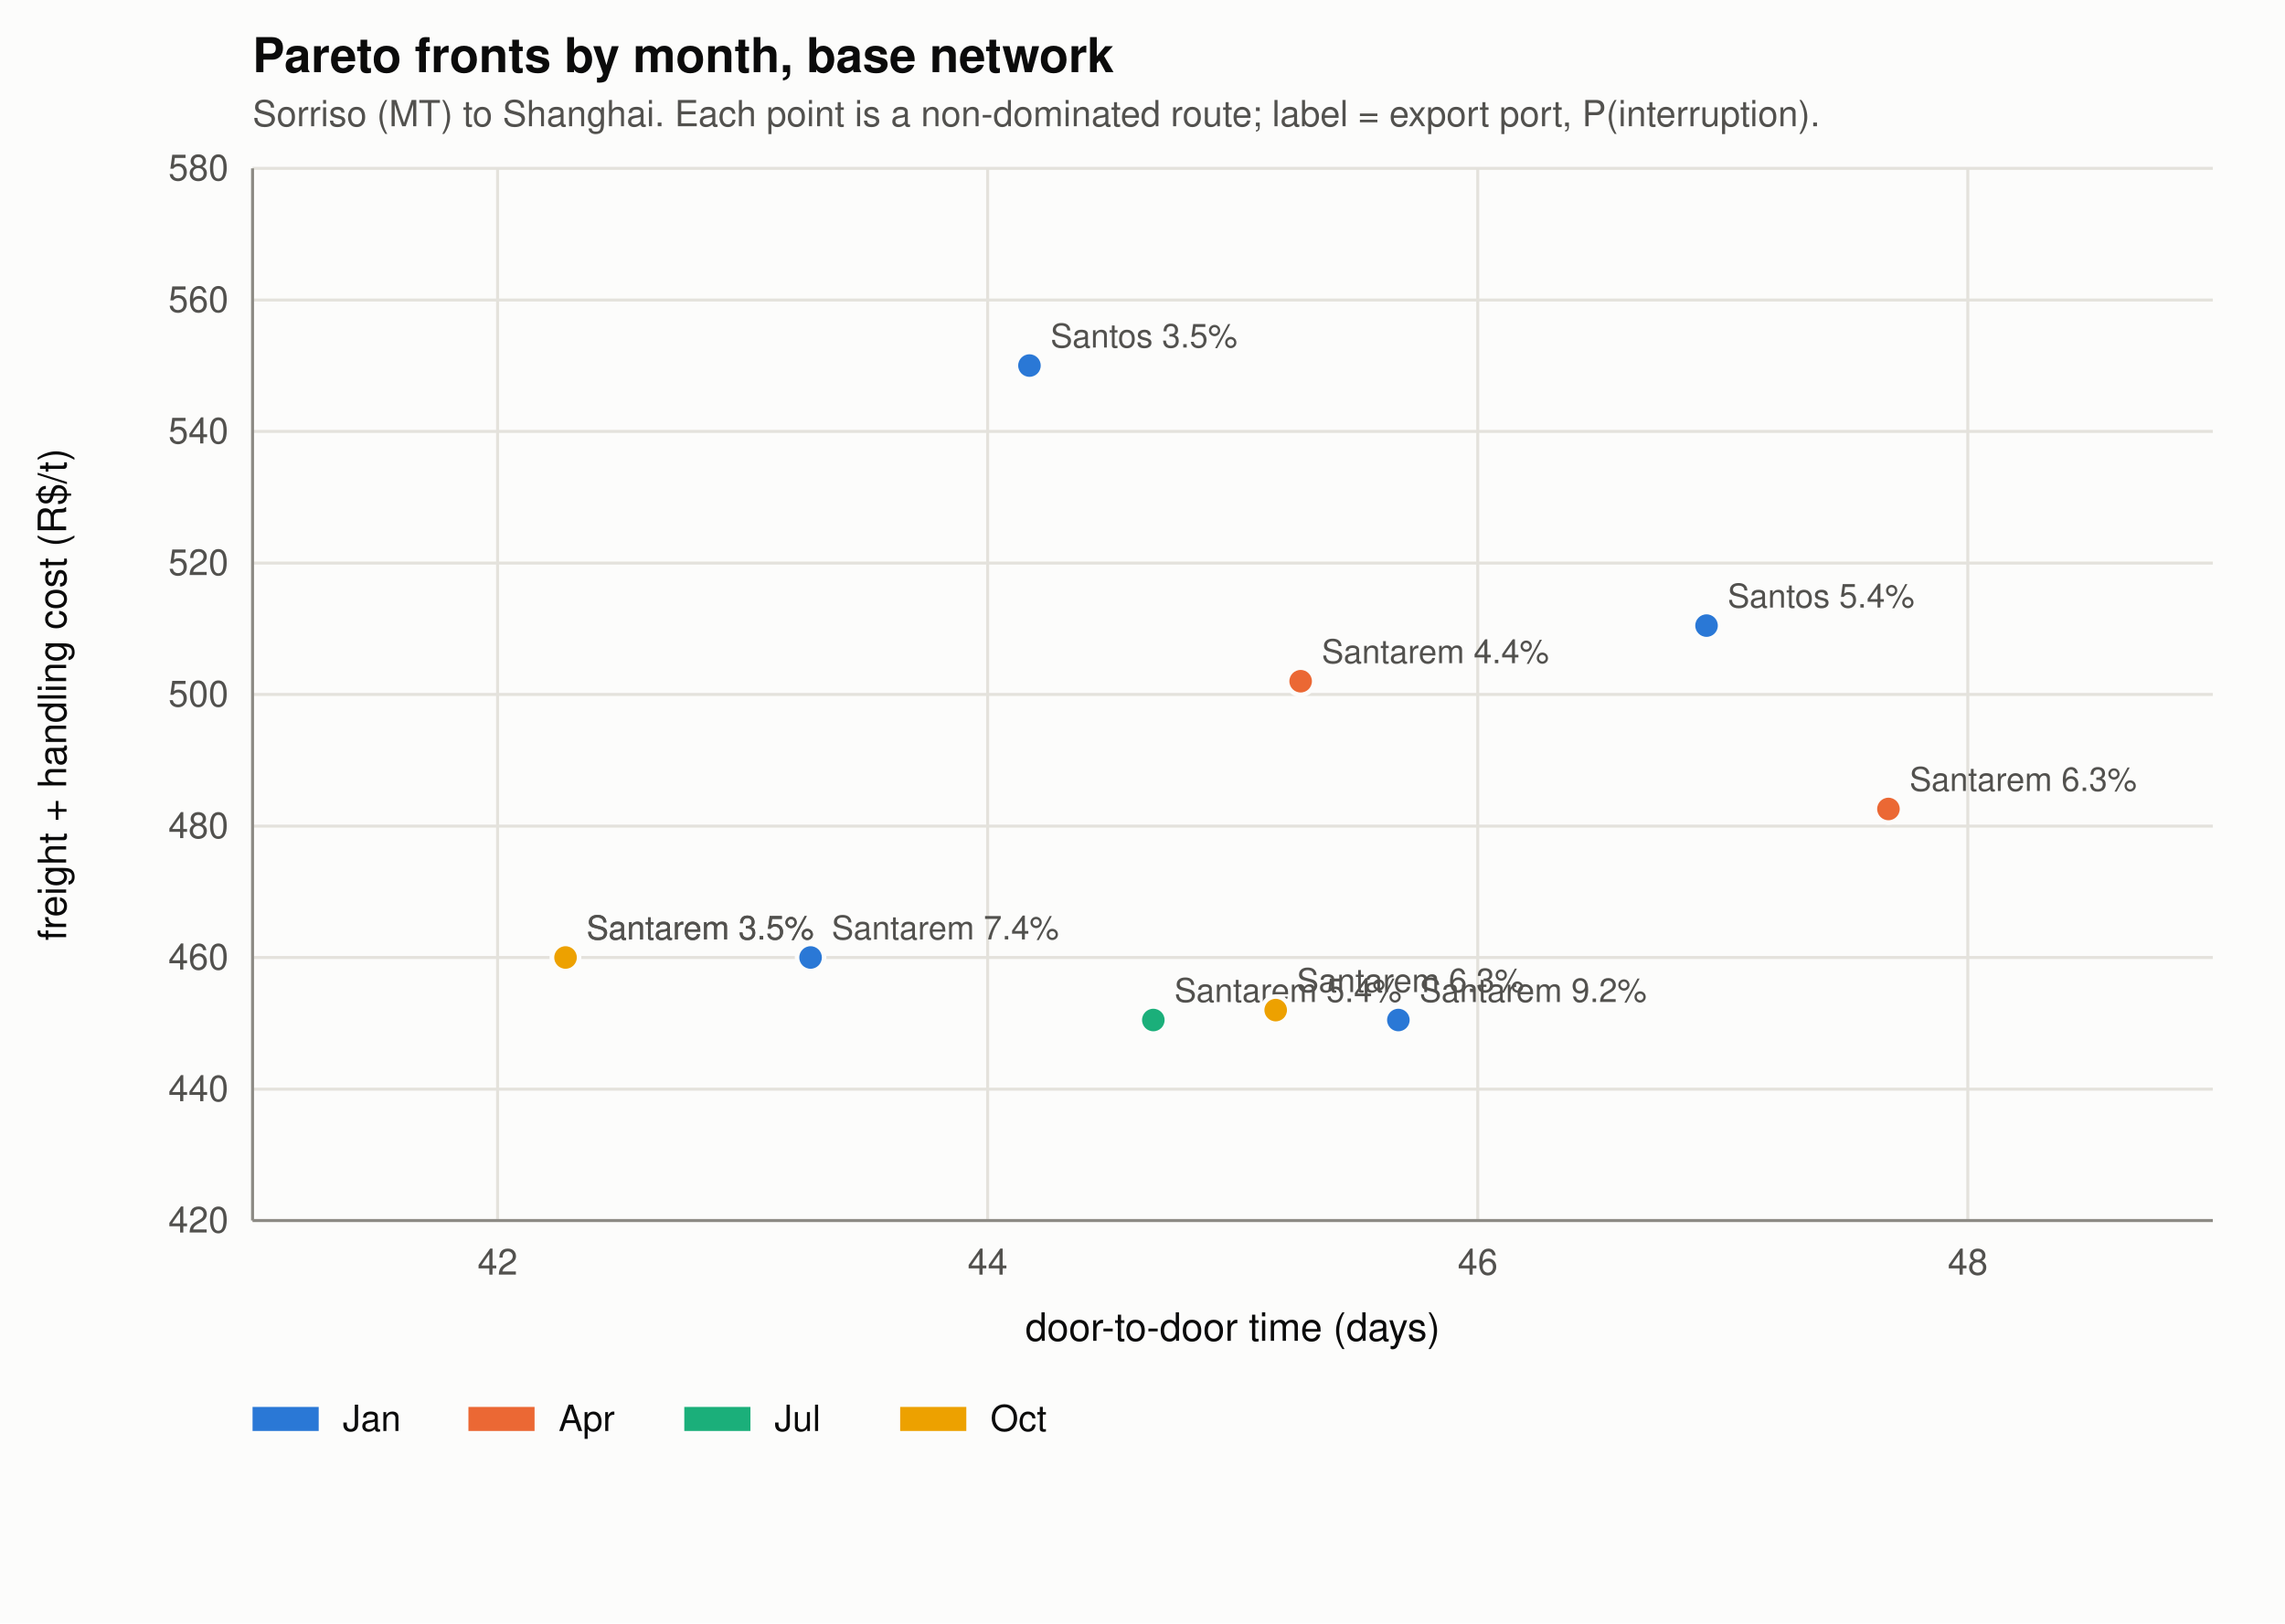
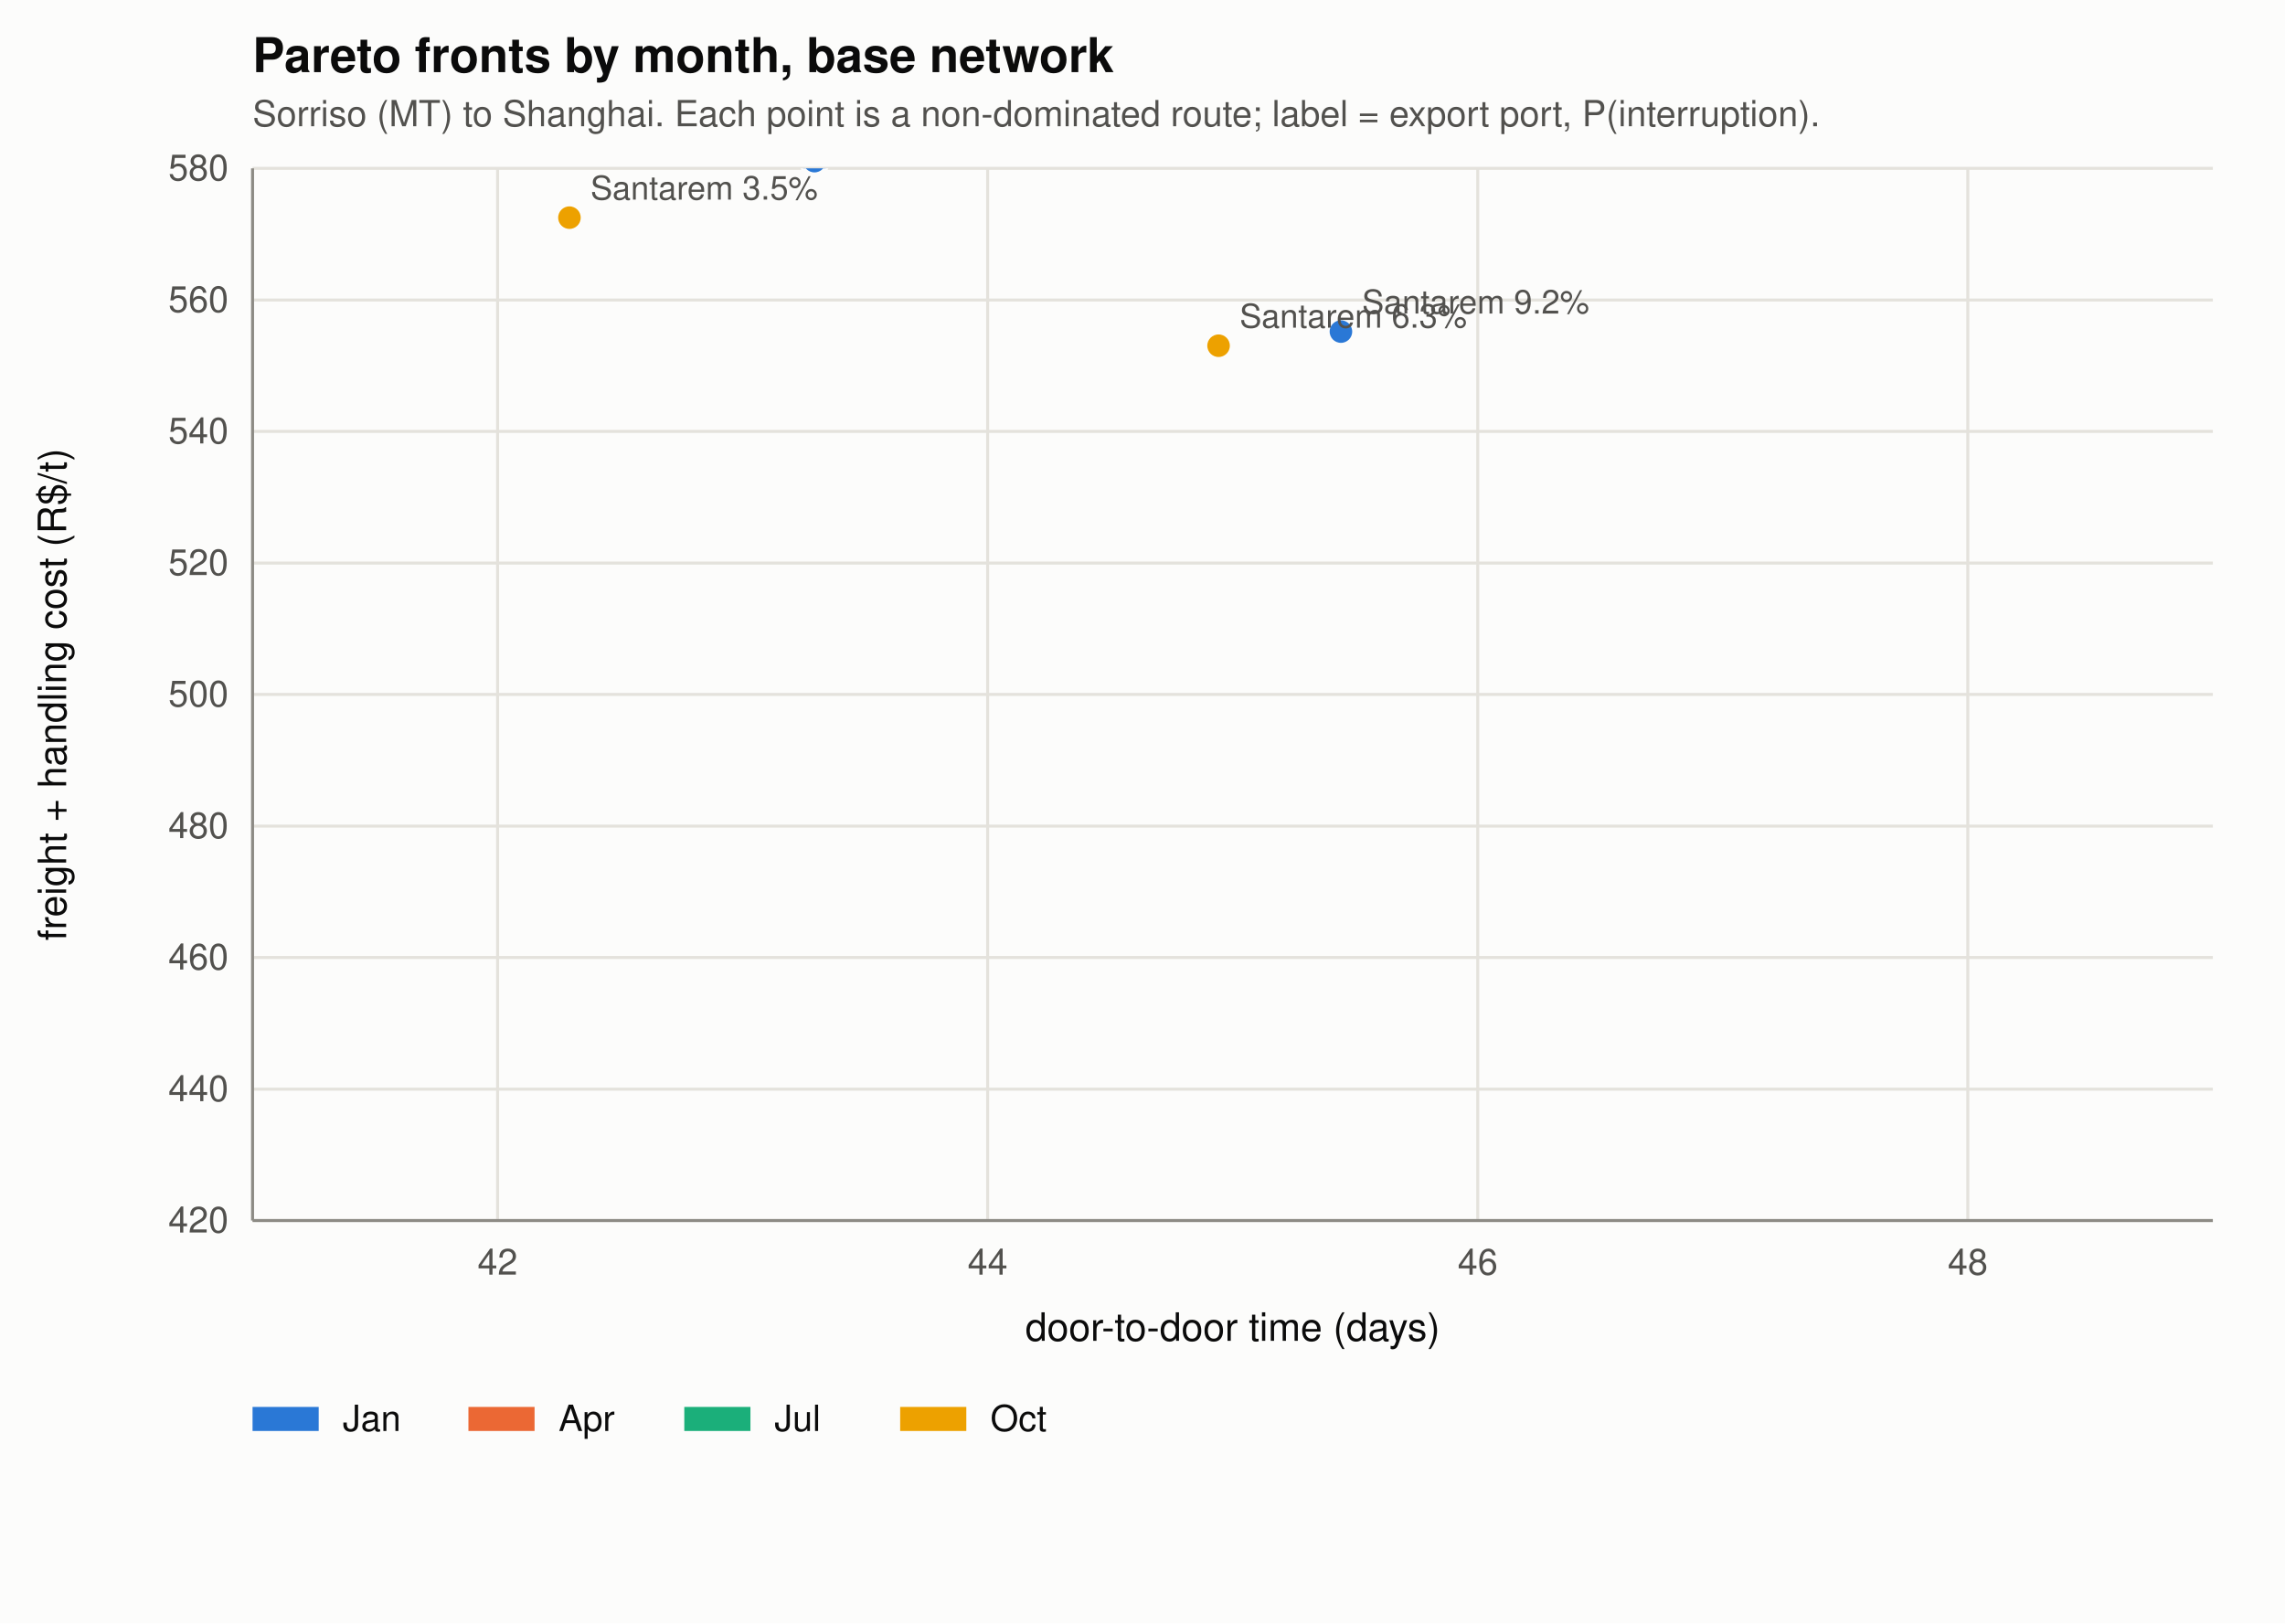
<svg xmlns="http://www.w3.org/2000/svg" viewBox="0 0 760 540" width="760" height="540" font-family="-apple-system, Segoe UI, Helvetica, Arial, sans-serif">
  <rect width="760" height="540" fill="#fcfcfb" />
  <text x="84" y="24" text-anchor="start" font-size="16" fill="#0b0b0b">
    <tspan font-weight="600">Pareto fronts by month, base network</tspan>
  </text>
  <text x="84" y="42" text-anchor="start" font-size="12" fill="#52514e">Sorriso (MT) to Shanghai. Each point is a non-dominated route; label = export port, P(interruption).</text>
  <defs>
    <clipPath id="plot">
      <rect x="84" y="56" width="652" height="350" />
    </clipPath>
  </defs>
  <line x1="165.5" y1="56" x2="165.5" y2="406" stroke="#e4e2dc" stroke-width="1" />
  <text x="165.5" y="424" text-anchor="middle" font-size="12" fill="#52514e">42</text>
  <line x1="328.5" y1="56" x2="328.5" y2="406" stroke="#e4e2dc" stroke-width="1" />
  <text x="328.5" y="424" text-anchor="middle" font-size="12" fill="#52514e">44</text>
  <line x1="491.5" y1="56" x2="491.5" y2="406" stroke="#e4e2dc" stroke-width="1" />
  <text x="491.5" y="424" text-anchor="middle" font-size="12" fill="#52514e">46</text>
  <line x1="654.5" y1="56" x2="654.5" y2="406" stroke="#e4e2dc" stroke-width="1" />
  <text x="654.5" y="424" text-anchor="middle" font-size="12" fill="#52514e">48</text>
  <line x1="84" y1="406" x2="736" y2="406" stroke="#e4e2dc" stroke-width="1" />
  <text x="76" y="410" text-anchor="end" font-size="12" fill="#52514e">420</text>
  <line x1="84" y1="362.3" x2="736" y2="362.3" stroke="#e4e2dc" stroke-width="1" />
  <text x="76" y="366.3" text-anchor="end" font-size="12" fill="#52514e">440</text>
  <line x1="84" y1="318.5" x2="736" y2="318.5" stroke="#e4e2dc" stroke-width="1" />
  <text x="76" y="322.5" text-anchor="end" font-size="12" fill="#52514e">460</text>
  <line x1="84" y1="274.8" x2="736" y2="274.8" stroke="#e4e2dc" stroke-width="1" />
  <text x="76" y="278.8" text-anchor="end" font-size="12" fill="#52514e">480</text>
  <line x1="84" y1="231" x2="736" y2="231" stroke="#e4e2dc" stroke-width="1" />
  <text x="76" y="235" text-anchor="end" font-size="12" fill="#52514e">500</text>
  <line x1="84" y1="187.3" x2="736" y2="187.3" stroke="#e4e2dc" stroke-width="1" />
  <text x="76" y="191.3" text-anchor="end" font-size="12" fill="#52514e">520</text>
  <line x1="84" y1="143.5" x2="736" y2="143.5" stroke="#e4e2dc" stroke-width="1" />
  <text x="76" y="147.5" text-anchor="end" font-size="12" fill="#52514e">540</text>
  <line x1="84" y1="99.8" x2="736" y2="99.8" stroke="#e4e2dc" stroke-width="1" />
  <text x="76" y="103.8" text-anchor="end" font-size="12" fill="#52514e">560</text>
  <line x1="84" y1="56" x2="736" y2="56" stroke="#e4e2dc" stroke-width="1" />
  <text x="76" y="60" text-anchor="end" font-size="12" fill="#52514e">580</text>
  <g clip-path="url(#plot)">
-     <circle cx="465.1" cy="339.3" r="4.5" fill="#2a78d6" stroke="#fcfcfb" stroke-width="1.5" />
-     <circle cx="269.6" cy="318.5" r="4.5" fill="#2a78d6" stroke="#fcfcfb" stroke-width="1.5" />
-     <circle cx="567.6" cy="208.1" r="4.5" fill="#2a78d6" stroke="#fcfcfb" stroke-width="1.5" />
-     <circle cx="342.4" cy="121.6" r="4.5" fill="#2a78d6" stroke="#fcfcfb" stroke-width="1.5" />
-     <text x="472.1" y="333.3" text-anchor="start" font-size="11" fill="#52514e">Santarem 9.2%</text>
-     <text x="276.6" y="312.5" text-anchor="start" font-size="11" fill="#52514e">Santarem 7.4%</text>
-     <text x="574.6" y="202.1" text-anchor="start" font-size="11" fill="#52514e">Santos 5.4%</text>
-     <text x="349.4" y="115.6" text-anchor="start" font-size="11" fill="#52514e">Santos 3.5%</text>
-     <circle cx="628.1" cy="269.1" r="4.5" fill="#eb6834" stroke="#fcfcfb" stroke-width="1.5" />
-     <circle cx="432.6" cy="226.6" r="4.5" fill="#eb6834" stroke="#fcfcfb" stroke-width="1.5" />
-     <text x="635.1" y="263.1" text-anchor="start" font-size="11" fill="#52514e">Santarem 6.3%</text>
-     <text x="439.6" y="220.6" text-anchor="start" font-size="11" fill="#52514e">Santarem 4.4%</text>
-     <circle cx="383.6" cy="339.3" r="4.5" fill="#1baf7a" stroke="#fcfcfb" stroke-width="1.5" />
-     <circle cx="188.1" cy="318.5" r="4.5" fill="#1baf7a" stroke="#fcfcfb" stroke-width="1.5" />
-     <text x="390.6" y="333.3" text-anchor="start" font-size="11" fill="#52514e">Santarem 5.4%</text>
-     <text x="195.1" y="312.5" text-anchor="start" font-size="11" fill="#52514e">Santarem 3.5%</text>
-     <circle cx="424.3" cy="336" r="4.5" fill="#eda100" stroke="#fcfcfb" stroke-width="1.5" />
-     <circle cx="188.1" cy="318.5" r="4.5" fill="#eda100" stroke="#fcfcfb" stroke-width="1.5" />
-     <text x="431.3" y="330" text-anchor="start" font-size="11" fill="#52514e">Santarem 6.3%</text>
-     <text x="195.1" y="312.5" text-anchor="start" font-size="11" fill="#52514e">Santarem 3.5%</text>
+     <circle cx="446" cy="110.3" r="4.5" fill="#2a78d6" stroke="#fcfcfb" stroke-width="1.5" />
+     <circle cx="270.9" cy="53.6" r="4.5" fill="#2a78d6" stroke="#fcfcfb" stroke-width="1.5" />
+     <circle cx="565.3" cy="-103.1" r="4.5" fill="#2a78d6" stroke="#fcfcfb" stroke-width="1.5" />
+     <circle cx="332.1" cy="-149.5" r="4.5" fill="#2a78d6" stroke="#fcfcfb" stroke-width="1.5" />
+     <text x="453" y="104.3" text-anchor="start" font-size="11" fill="#52514e">Santarem 9.2%</text>
+     <text x="277.9" y="47.6" text-anchor="start" font-size="11" fill="#52514e">Santarem 7.4%</text>
+     <text x="572.3" y="-109.1" text-anchor="start" font-size="11" fill="#52514e">Santos 5.4%</text>
+     <text x="339.1" y="-155.5" text-anchor="start" font-size="11" fill="#52514e">Santos 3.5%</text>
+     <circle cx="609" cy="36.5" r="4.5" fill="#eb6834" stroke="#fcfcfb" stroke-width="1.5" />
+     <circle cx="433.9" cy="-42.1" r="4.5" fill="#eb6834" stroke="#fcfcfb" stroke-width="1.5" />
+     <text x="616" y="30.5" text-anchor="start" font-size="11" fill="#52514e">Santarem 6.3%</text>
+     <text x="440.9" y="-48.1" text-anchor="start" font-size="11" fill="#52514e">Santarem 4.4%</text>
+     <circle cx="364.5" cy="49.9" r="4.5" fill="#1baf7a" stroke="#fcfcfb" stroke-width="1.5" />
+     <circle cx="189.4" cy="-24.7" r="4.5" fill="#1baf7a" stroke="#fcfcfb" stroke-width="1.5" />
+     <text x="371.5" y="43.9" text-anchor="start" font-size="11" fill="#52514e">Santarem 5.4%</text>
+     <text x="196.4" y="-30.7" text-anchor="start" font-size="11" fill="#52514e">Santarem 3.5%</text>
+     <circle cx="405.3" cy="115" r="4.5" fill="#eda100" stroke="#fcfcfb" stroke-width="1.5" />
+     <circle cx="189.4" cy="72.4" r="4.5" fill="#eda100" stroke="#fcfcfb" stroke-width="1.5" />
+     <text x="412.3" y="109" text-anchor="start" font-size="11" fill="#52514e">Santarem 6.3%</text>
+     <text x="196.4" y="66.4" text-anchor="start" font-size="11" fill="#52514e">Santarem 3.5%</text>
    <path d="" fill="none" stroke="#2a78d6" stroke-width="2" stroke-linejoin="round" stroke-linecap="round" stroke-dasharray="" />
    <path d="" fill="none" stroke="#eb6834" stroke-width="2" stroke-linejoin="round" stroke-linecap="round" stroke-dasharray="" />
    <path d="" fill="none" stroke="#1baf7a" stroke-width="2" stroke-linejoin="round" stroke-linecap="round" stroke-dasharray="" />
    <path d="" fill="none" stroke="#eda100" stroke-width="2" stroke-linejoin="round" stroke-linecap="round" stroke-dasharray="" />
  </g>
  <line x1="84" y1="406" x2="736" y2="406" stroke="#8d8b85" stroke-width="1" />
  <line x1="84" y1="56" x2="84" y2="406" stroke="#8d8b85" stroke-width="1" />
  <text x="410" y="446" text-anchor="middle" font-size="13" fill="#0b0b0b">door-to-door time (days)</text>
  <text transform="translate(22 231) rotate(-90)" text-anchor="middle" font-size="13" fill="#0b0b0b">freight + handling cost (R$/t)</text>
  <line x1="84" y1="472" x2="106" y2="472" stroke="#2a78d6" stroke-width="8" stroke-dasharray="" />
  <text x="114" y="476" text-anchor="start" font-size="12" fill="#0b0b0b">Jan</text>
  <line x1="155.8" y1="472" x2="177.8" y2="472" stroke="#eb6834" stroke-width="8" stroke-dasharray="" />
  <text x="185.8" y="476" text-anchor="start" font-size="12" fill="#0b0b0b">Apr</text>
  <line x1="227.6" y1="472" x2="249.6" y2="472" stroke="#1baf7a" stroke-width="8" stroke-dasharray="" />
  <text x="257.6" y="476" text-anchor="start" font-size="12" fill="#0b0b0b">Jul</text>
  <line x1="299.4" y1="472" x2="321.4" y2="472" stroke="#eda100" stroke-width="8" stroke-dasharray="" />
  <text x="329.4" y="476" text-anchor="start" font-size="12" fill="#0b0b0b">Oct</text>
</svg>
